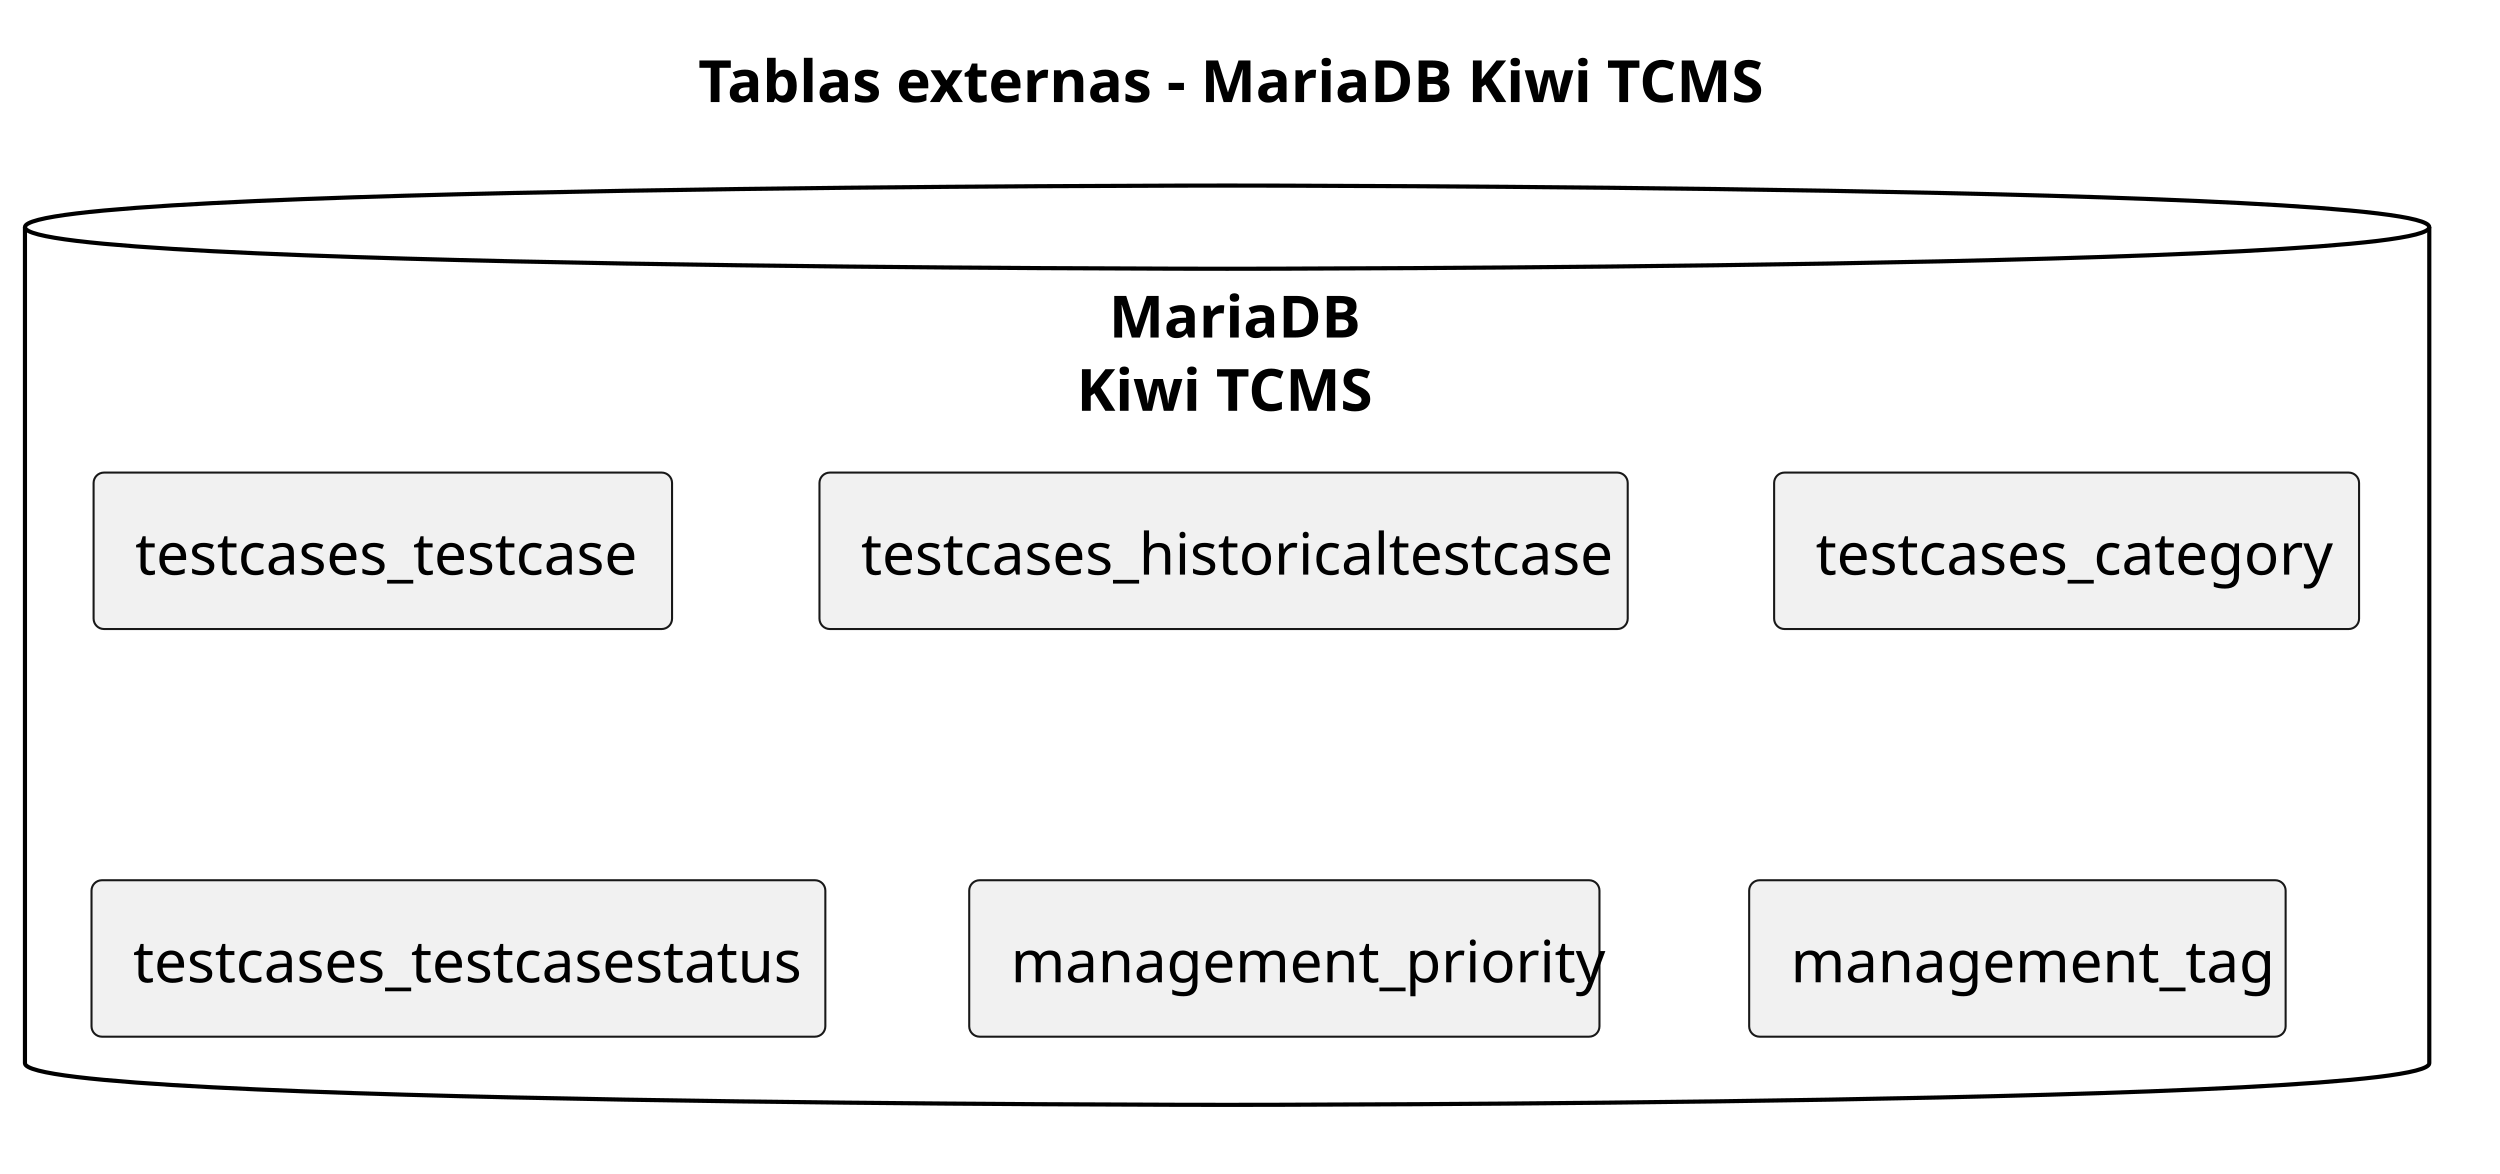
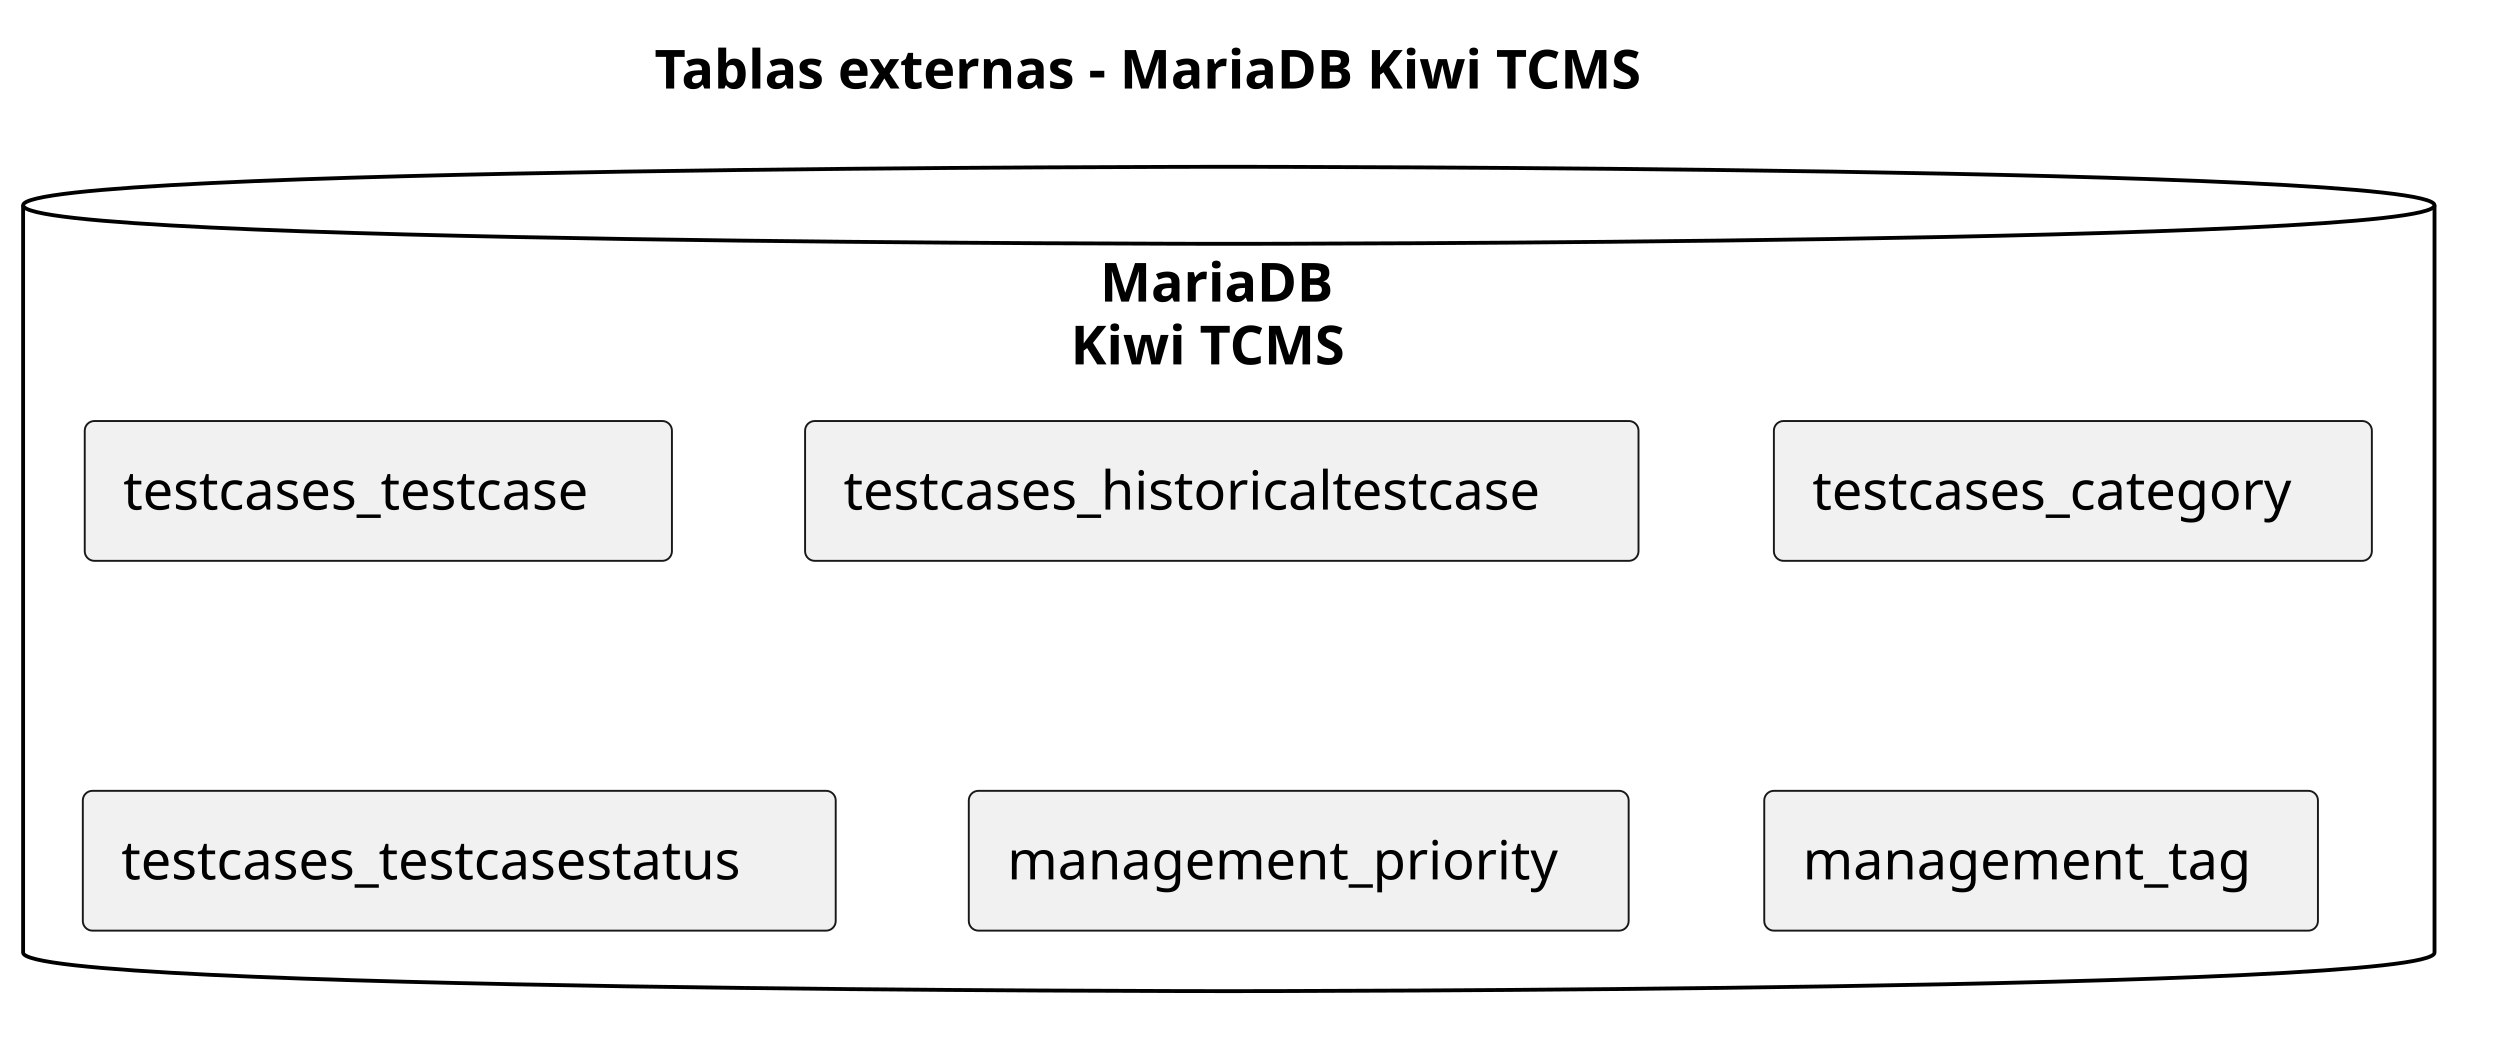
- <svg xmlns="http://www.w3.org/2000/svg" contentStyleType="text/css" data-diagram-type="DESCRIPTION" height="282px" preserveAspectRatio="none" style="width:601px;height:282px;background:#FFFFFF;" version="1.1" viewBox="0 0 601 282" width="601px" zoomAndPan="magnify">
+ <svg xmlns="http://www.w3.org/2000/svg" contentStyleType="text/css" data-diagram-type="DESCRIPTION" height="274px" preserveAspectRatio="none" style="width:649px;height:274px;background:#FFFFFF;" version="1.1" viewBox="0 0 649 274" width="649px" zoomAndPan="magnify">
  <defs />
  <g>
    <g class="title" data-source-line="4">
-       <text fill="#000000" font-family="sans-serif" font-size="14" font-weight="bold" lengthAdjust="spacing" textLength="251.289" x="167.856" y="24.533">Tablas externas - MariaDB Kiwi TCMS</text>
+       <text fill="#000000" font-family="sans-serif" font-size="14" font-weight="bold" lengthAdjust="spacing" textLength="295.183" x="169.909" y="22.995">Tablas externas - MariaDB Kiwi TCMS</text>
    </g>
-     <g class="cluster" data-qualified-name="db" data-source-line="6" id="ent0002">
-       <path d="M6,54.609 C6,44.609 295,44.609 295,44.609 C295,44.609 584,44.609 584,54.609 L584,255.609 C584,265.609 295,265.609 295,265.609 C295,265.609 6,265.609 6,255.609 L6,54.609" fill="none" style="stroke:#000000;stroke-width:1;" />
-       <path d="M6,54.609 C6,64.609 295,64.609 295,64.609 C295,64.609 584,64.609 584,54.609" fill="none" style="stroke:#000000;stroke-width:1;" />
-       <text fill="#000000" font-family="sans-serif" font-size="14" font-weight="bold" lengthAdjust="spacing" textLength="56.793" x="266.603" y="81.143">MariaDB</text>
-       <text fill="#000000" font-family="sans-serif" font-size="14" font-weight="bold" lengthAdjust="spacing" textLength="72.331" x="258.834" y="98.752">Kiwi TCMS</text>
+     <g class="cluster" data-entity="db" data-source-line="6" data-uid="ent0002" id="cluster_db">
+       <path d="M6,53.297 C6,43.297 319,43.297 319,43.297 C319,43.297 632,43.297 632,53.297 L632,247.297 C632,257.297 319,257.297 319,257.297 C319,257.297 6,257.297 6,247.297 L6,53.297" fill="none" style="stroke:#000000;stroke-width:1;" />
+       <path d="M6,53.297 C6,63.297 319,63.297 319,63.297 C319,63.297 632,63.297 632,53.297" fill="none" style="stroke:#000000;stroke-width:1;" />
+       <text fill="#000000" font-family="sans-serif" font-size="14" font-weight="bold" lengthAdjust="spacing" textLength="66.821" x="285.589" y="78.292">MariaDB</text>
+       <text fill="#000000" font-family="sans-serif" font-size="14" font-weight="bold" lengthAdjust="spacing" textLength="82.093" x="277.954" y="94.589">Kiwi TCMS</text>
    </g>
-     <g class="entity" data-qualified-name="db.t1" data-source-line="7" id="ent0003">
-       <rect fill="#F1F1F1" height="37.609" rx="2.5" ry="2.5" style="stroke:#181818;stroke-width:0.5;" width="139.061" x="22.5" y="113.609" />
-       <text fill="#000000" font-family="sans-serif" font-size="14" lengthAdjust="spacing" textLength="119.061" x="32.5" y="138.143">testcases_testcase</text>
+     <g class="entity" data-entity="t1" data-source-line="7" data-uid="ent0003" id="entity_t1">
+       <rect fill="#F1F1F1" height="36.297" rx="2.5" ry="2.5" style="stroke:#181818;stroke-width:0.5;" width="152.433" x="22" y="109.297" />
+       <text fill="#000000" font-family="sans-serif" font-size="14" lengthAdjust="spacing" textLength="132.433" x="32" y="132.292">testcases_testcase</text>
    </g>
-     <g class="entity" data-qualified-name="db.t2" data-source-line="8" id="ent0004">
-       <rect fill="#F1F1F1" height="37.609" rx="2.5" ry="2.5" style="stroke:#181818;stroke-width:0.5;" width="194.303" x="197" y="113.609" />
-       <text fill="#000000" font-family="sans-serif" font-size="14" lengthAdjust="spacing" textLength="174.303" x="207" y="138.143">testcases_historicaltestcase</text>
+     <g class="entity" data-entity="t2" data-source-line="8" data-uid="ent0004" id="entity_t2">
+       <rect fill="#F1F1F1" height="36.297" rx="2.5" ry="2.5" style="stroke:#181818;stroke-width:0.5;" width="216.356" x="209" y="109.297" />
+       <text fill="#000000" font-family="sans-serif" font-size="14" lengthAdjust="spacing" textLength="196.356" x="219" y="132.292">testcases_historicaltestcase</text>
    </g>
-     <g class="entity" data-qualified-name="db.t3" data-source-line="9" id="ent0005">
-       <rect fill="#F1F1F1" height="37.609" rx="2.5" ry="2.5" style="stroke:#181818;stroke-width:0.5;" width="140.62" x="426.5" y="113.609" />
-       <text fill="#000000" font-family="sans-serif" font-size="14" lengthAdjust="spacing" textLength="120.62" x="436.5" y="138.143">testcases_category</text>
+     <g class="entity" data-entity="t3" data-source-line="9" data-uid="ent0005" id="entity_t3">
+       <rect fill="#F1F1F1" height="36.297" rx="2.5" ry="2.5" style="stroke:#181818;stroke-width:0.5;" width="155.235" x="460.5" y="109.297" />
+       <text fill="#000000" font-family="sans-serif" font-size="14" lengthAdjust="spacing" textLength="135.235" x="470.5" y="132.292">testcases_category</text>
    </g>
-     <g class="entity" data-qualified-name="db.t4" data-source-line="10" id="ent0006">
-       <rect fill="#F1F1F1" height="37.609" rx="2.5" ry="2.5" style="stroke:#181818;stroke-width:0.5;" width="176.413" x="22" y="211.609" />
-       <text fill="#000000" font-family="sans-serif" font-size="14" lengthAdjust="spacing" textLength="156.413" x="32" y="236.143">testcases_testcasestatus</text>
+     <g class="entity" data-entity="t4" data-source-line="10" data-uid="ent0006" id="entity_t4">
+       <rect fill="#F1F1F1" height="36.297" rx="2.5" ry="2.5" style="stroke:#181818;stroke-width:0.5;" width="195.451" x="21.5" y="205.297" />
+       <text fill="#000000" font-family="sans-serif" font-size="14" lengthAdjust="spacing" textLength="175.451" x="31.5" y="228.292">testcases_testcasestatus</text>
    </g>
-     <g class="entity" data-qualified-name="db.t5" data-source-line="11" id="ent0007">
-       <rect fill="#F1F1F1" height="37.609" rx="2.5" ry="2.5" style="stroke:#181818;stroke-width:0.5;" width="151.51" x="233" y="211.609" />
-       <text fill="#000000" font-family="sans-serif" font-size="14" lengthAdjust="spacing" textLength="131.51" x="243" y="236.143">management_priority</text>
+     <g class="entity" data-entity="t5" data-source-line="11" data-uid="ent0007" id="entity_t5">
+       <rect fill="#F1F1F1" height="36.297" rx="2.5" ry="2.5" style="stroke:#181818;stroke-width:0.5;" width="171.3" x="251.5" y="205.297" />
+       <text fill="#000000" font-family="sans-serif" font-size="14" lengthAdjust="spacing" textLength="151.3" x="261.5" y="228.292">management_priority</text>
    </g>
-     <g class="entity" data-qualified-name="db.t6" data-source-line="12" id="ent0008">
-       <rect fill="#F1F1F1" height="37.609" rx="2.5" ry="2.5" style="stroke:#181818;stroke-width:0.5;" width="128.965" x="420.5" y="211.609" />
-       <text fill="#000000" font-family="sans-serif" font-size="14" lengthAdjust="spacing" textLength="108.965" x="430.5" y="236.143">management_tag</text>
+     <g class="entity" data-entity="t6" data-source-line="12" data-uid="ent0008" id="entity_t6">
+       <rect fill="#F1F1F1" height="36.297" rx="2.5" ry="2.5" style="stroke:#181818;stroke-width:0.5;" width="143.737" x="458" y="205.297" />
+       <text fill="#000000" font-family="sans-serif" font-size="14" lengthAdjust="spacing" textLength="123.737" x="468" y="228.292">management_tag</text>
    </g>
  </g>
</svg>
